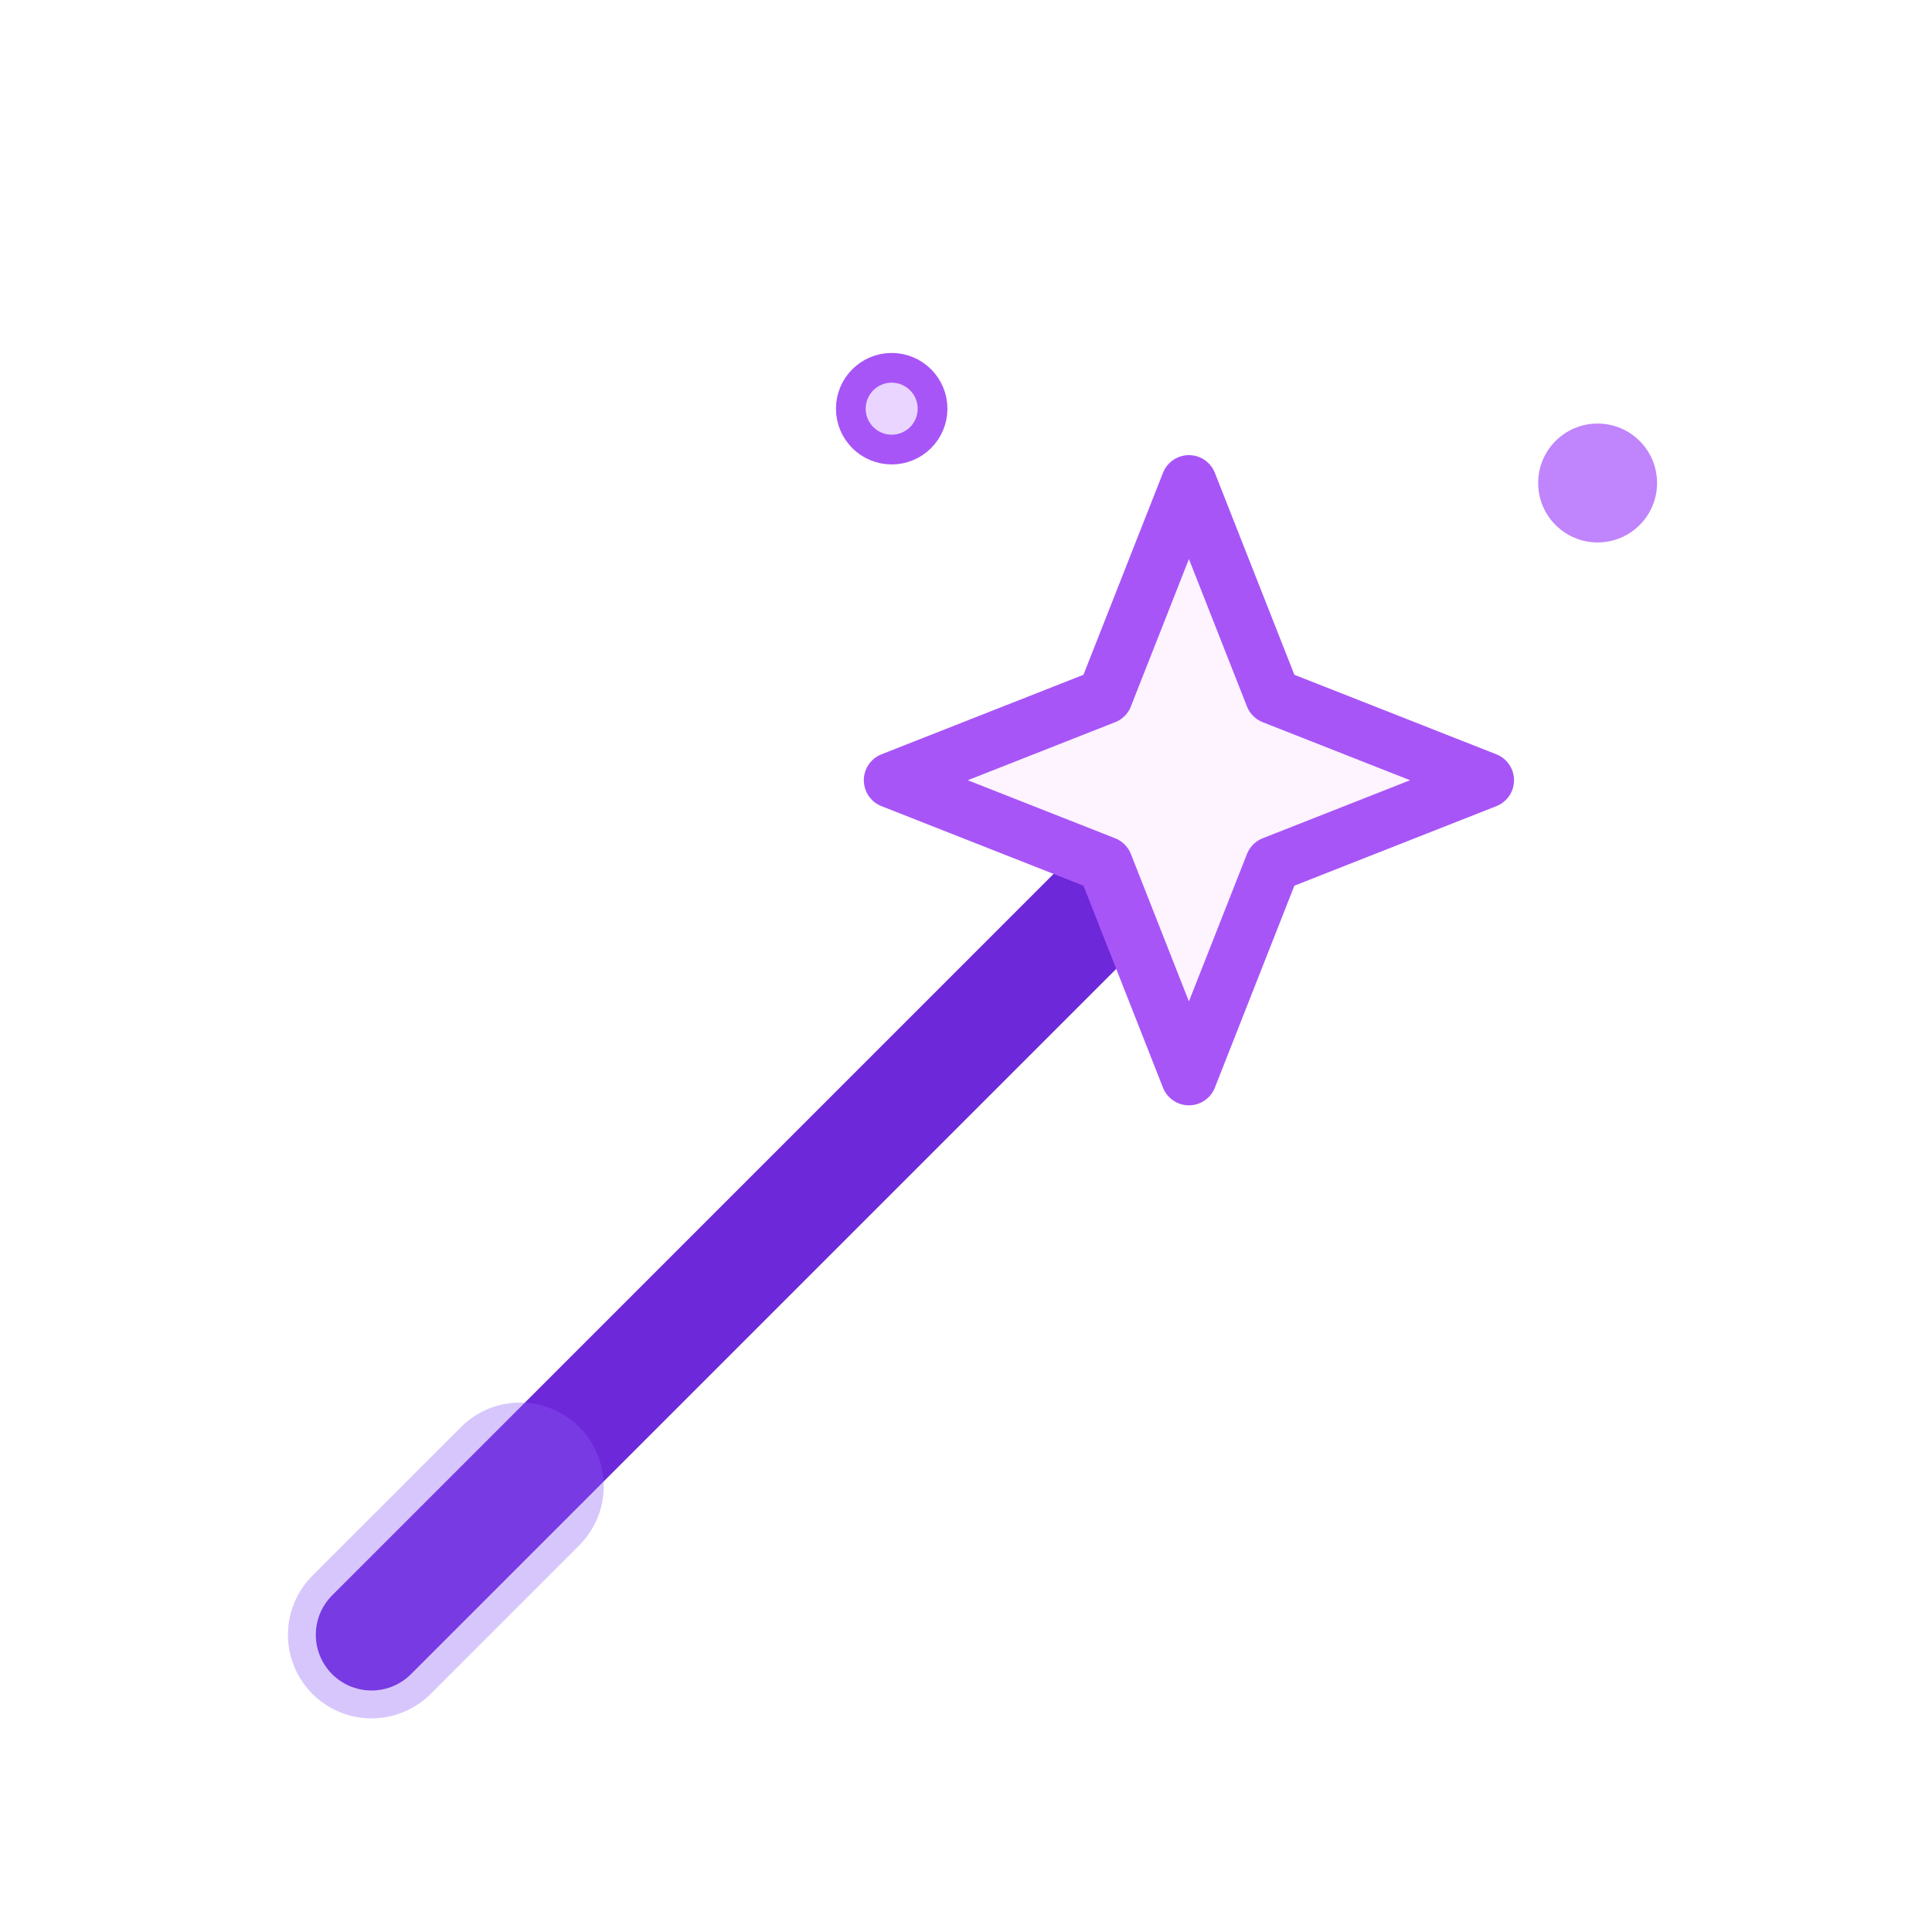
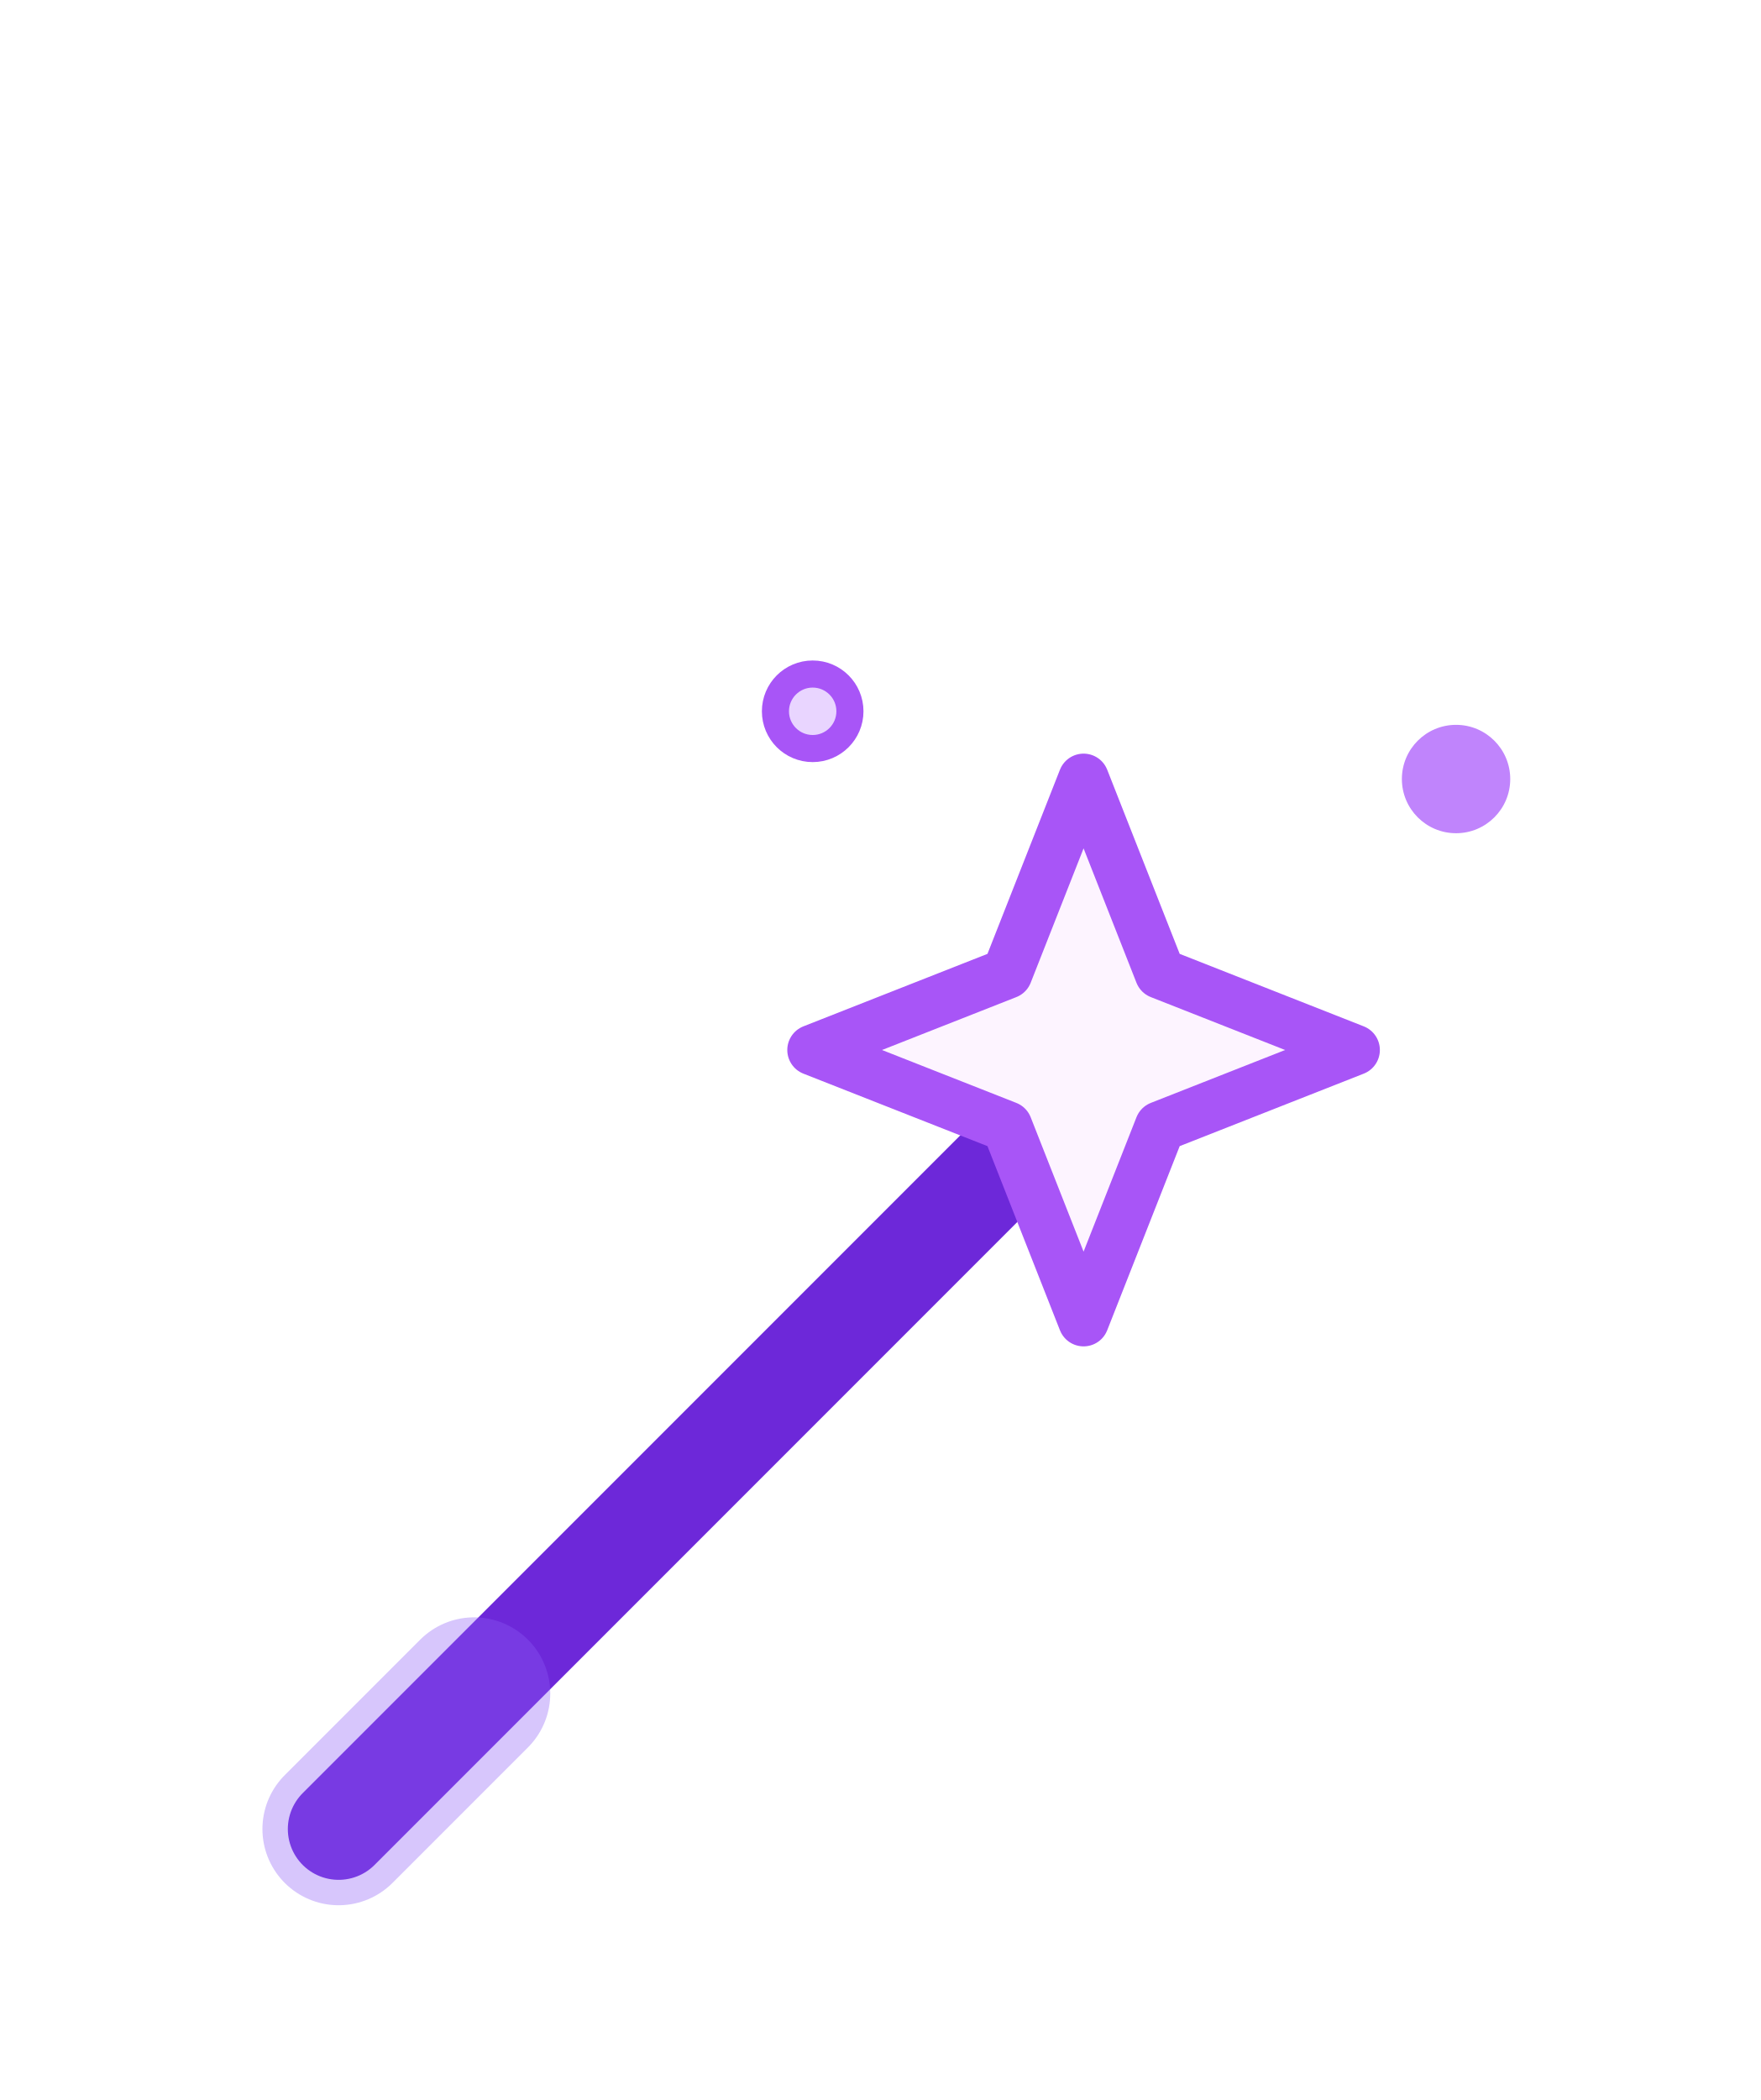
- <svg xmlns="http://www.w3.org/2000/svg" viewBox="0 0 52 52" fill="none">
+ <svg xmlns="http://www.w3.org/2000/svg" viewBox="0 -10 52 62" fill="none">
  <path d="M10 44 L30 24" stroke="#6d28d9" stroke-width="3" stroke-linecap="round" />
  <path d="M10 44 L14 40" stroke="#8b5cf6" stroke-width="4.5" stroke-linecap="round" opacity="0.35" />
  <path d="M32 13 L34.26 18.74 L40 21 L34.26 23.26 L32 29 L29.74 23.26 L24 21 L29.74 18.74 Z" fill="#fdf4ff" stroke="#a855f7" stroke-width="1.5" stroke-linejoin="round" />
  <circle cx="43" cy="13" r="1.6" fill="#c084fc" />
  <circle cx="24" cy="11" r="1.1" fill="#e9d5ff" stroke="#a855f7" stroke-width="0.8" />
</svg>
